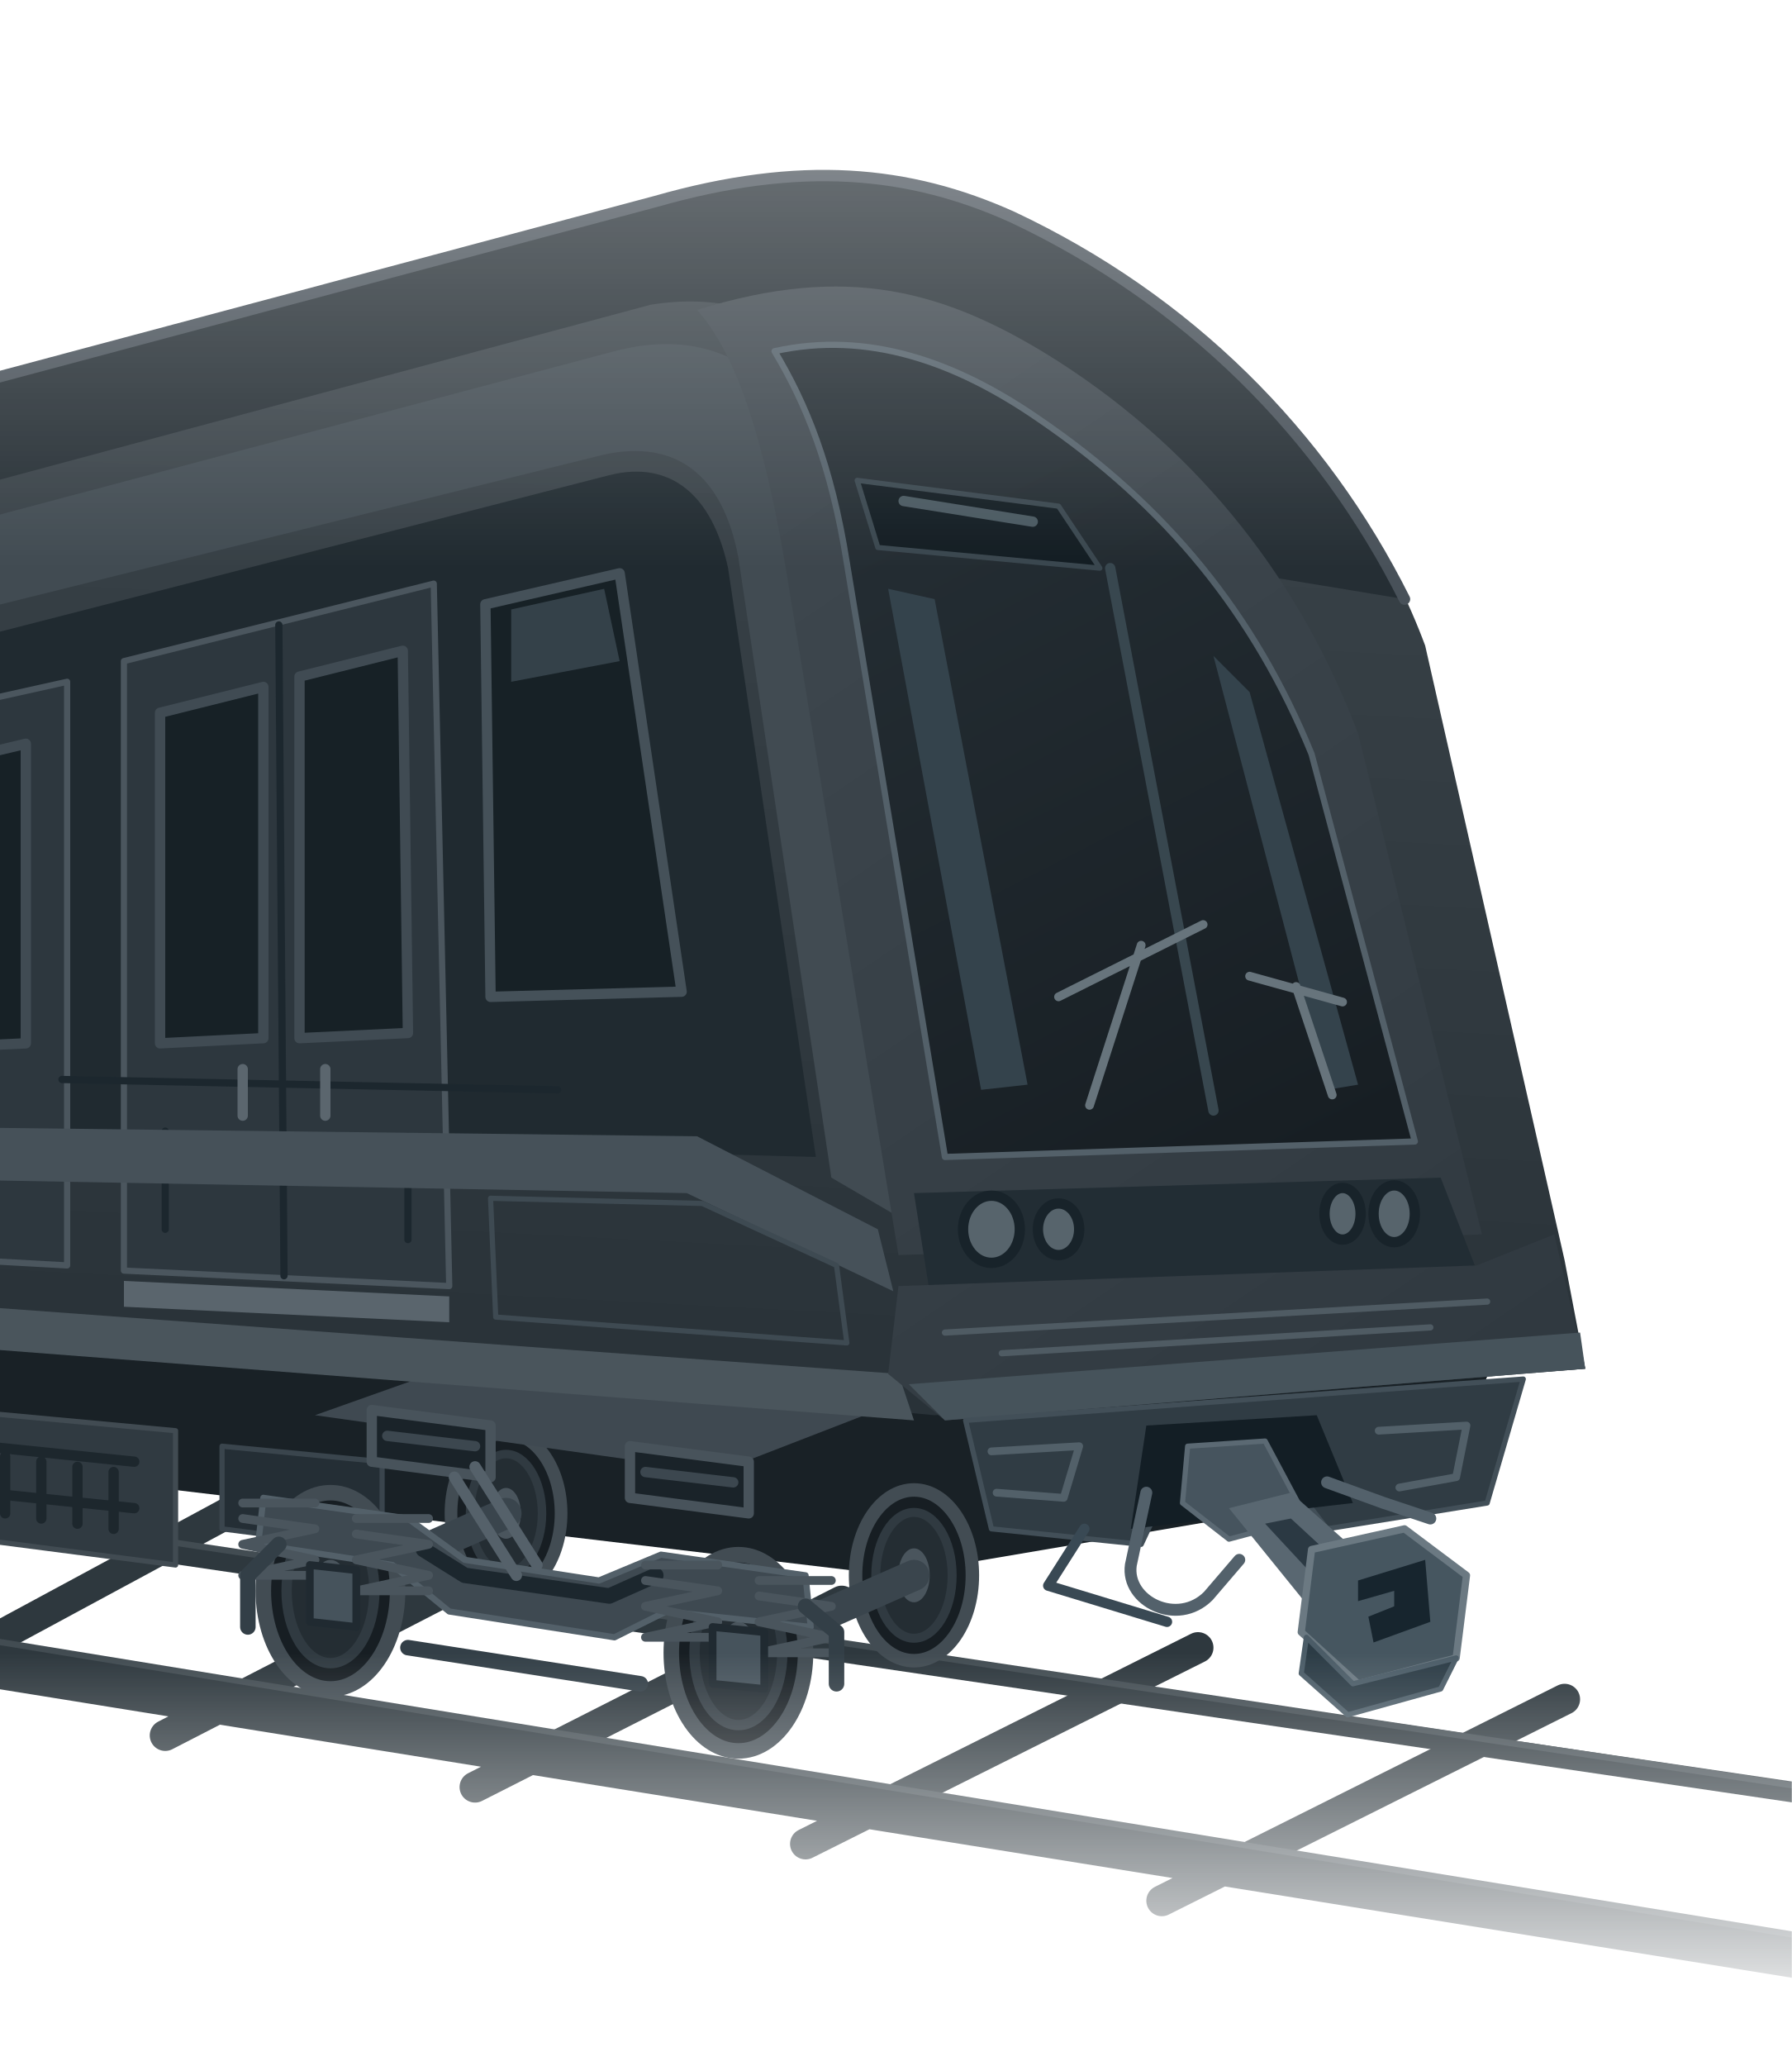
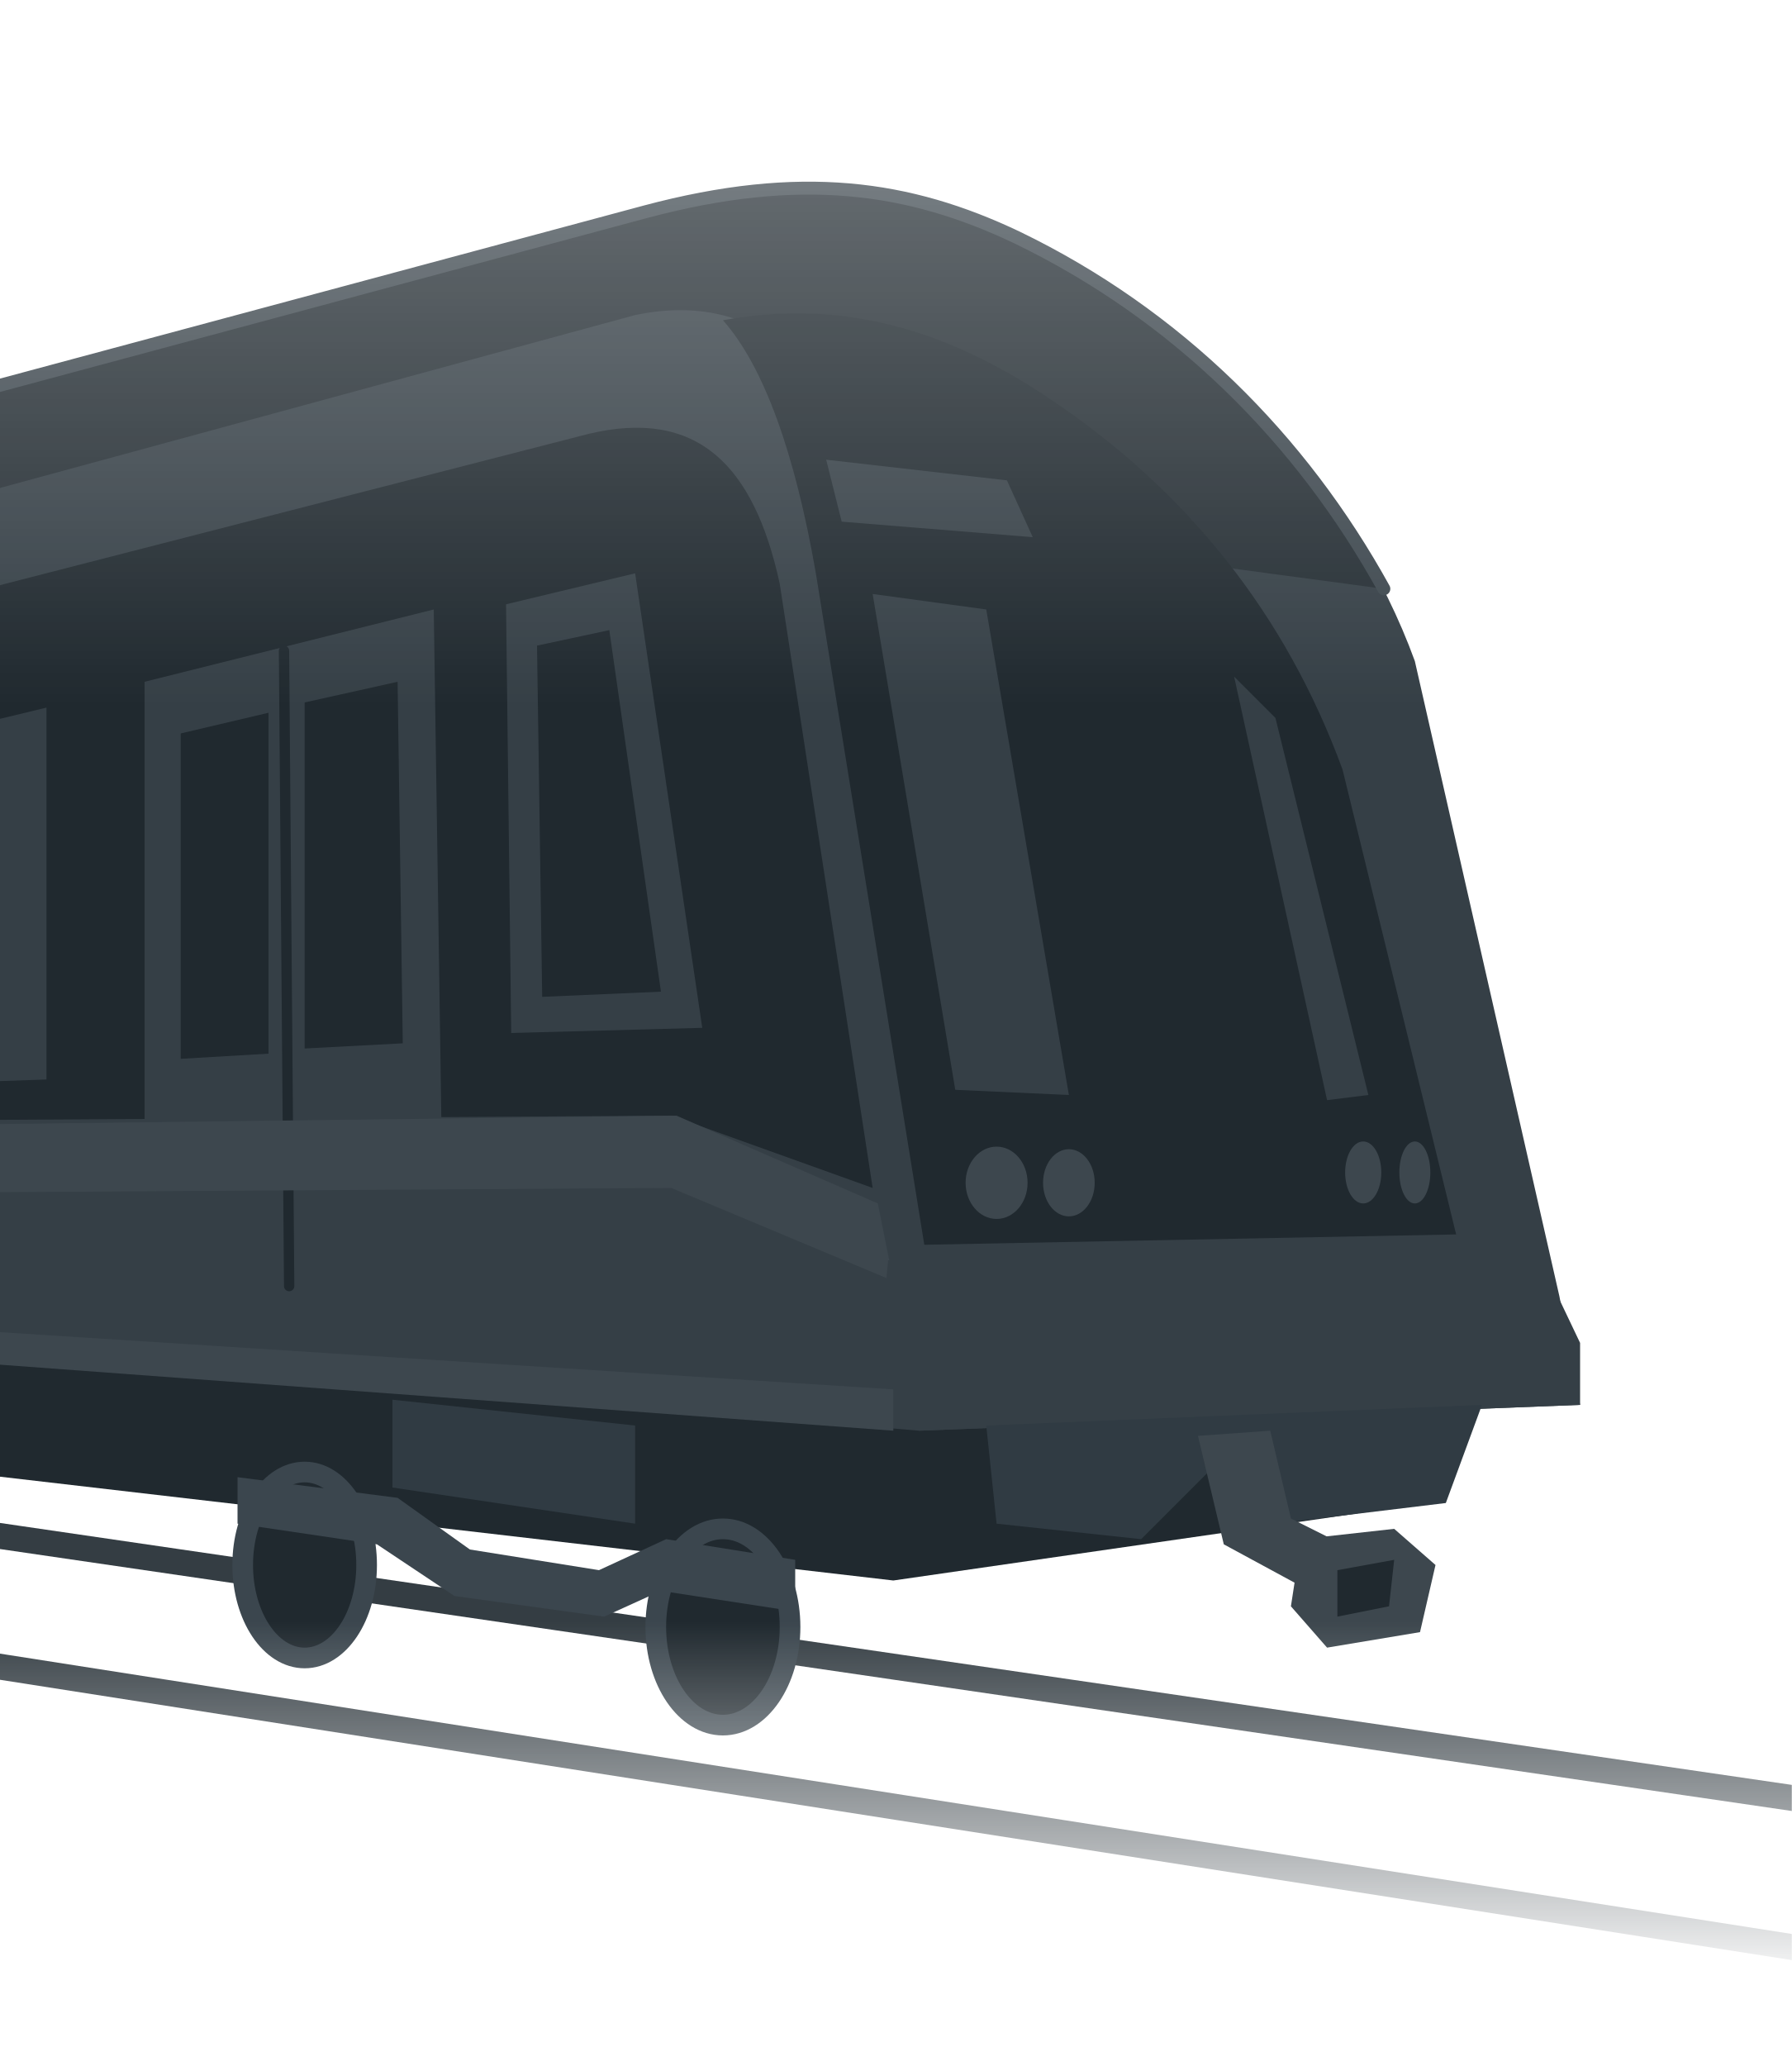
<svg xmlns="http://www.w3.org/2000/svg" viewBox="0 40 347 400" fill="none">
  <defs>
-     <linearGradient id="side" x1="90" y1="115" x2="80" y2="308" gradientUnits="userSpaceOnUse">
-       <stop stop-color="#394248" />
-       <stop offset="1" stop-color="#293238" />
-     </linearGradient>
-     <linearGradient id="cab" x1="171" y1="121" x2="294" y2="302" gradientUnits="userSpaceOnUse">
-       <stop stop-color="#3e474e" />
-       <stop offset="1" stop-color="#303940" />
-     </linearGradient>
-     <linearGradient id="glass" x1="198" y1="129" x2="264" y2="258" gradientUnits="userSpaceOnUse">
-       <stop stop-color="#242d33" />
-       <stop offset="1" stop-color="#171e23" />
-     </linearGradient>
-     <linearGradient id="fade" x1="0" y1="60" x2="0" y2="435" gradientUnits="userSpaceOnUse">
-       <stop stop-color="white" stop-opacity=".65" />
-       <stop offset=".24" stop-color="white" />
+     <linearGradient id="fade" x1="0" y1="70" x2="0" y2="425" gradientUnits="userSpaceOnUse">
+       <stop stop-color="white" stop-opacity=".7" />
+       <stop offset=".3" stop-color="white" />
      <stop offset=".8" stop-color="white" />
      <stop offset="1" stop-color="white" stop-opacity="0" />
    </linearGradient>
    <mask id="scene">
      <path d="M0 40h347v400H0z" fill="url(#fade)" />
    </mask>
-     <g id="wheel">
-       <ellipse rx="13" ry="19" fill="#171e23" stroke="#424c53" stroke-width="3" />
-       <ellipse rx="8.5" ry="14" fill="#242d33" stroke="#303a41" stroke-width="2" />
-       <ellipse rx="3.5" ry="6" fill="#4a555d" />
-     </g>
-     <g id="spring" stroke="#4a555d" stroke-width="1.7" stroke-linejoin="round">
-       <path d="M-7-7H7M-7-4 7-2-7 1 7 4-7 7H7" />
-     </g>
  </defs>
  <g mask="url(#scene)" stroke-linejoin="round" stroke-linecap="round">
-     <g stroke="#2e383e">
-       <path d="m-25 360 379 61m-373-54 63-34m-12 43 68-35m-8 45 71-36m-7 47 76-38m-7 49 78-39" stroke-width="6" />
-       <path d="m-26 356 387 63m-387-87 387 57" stroke-width="4" />
+     <path d="m-30 358 390 61m-390-86 390 57" stroke="#343d43" stroke-width="5" />
+     <path d="m-25 300 198 16 99-5-9 22-90 13-198-23Z" fill="#20292f" />
+     <g fill="#20292f" stroke="#3b464e" stroke-width="4">
+       <ellipse cx="59" cy="343" rx="12" ry="18" />
+       <ellipse cx="140" cy="355" rx="13" ry="19" />
    </g>
-     <path d="m-24 354 380 62m-380-86 380 57" stroke="#424c52" stroke-width="1.2" />
-     <path d="m-29 289 207 19 112-6-11 25-106 18-202-24Z" fill="#192126" />
-     <path d="m-20 312 54 5v26l-54-7Z" fill="#303a41" stroke="#414b52" />
-     <path d="m-13 319 39 4m-39 5 39 4m-39-1v-11m7 12v-11m7 12v-11m7 12v-11m7 12v-11m7 12v-11" stroke="#1d272d" stroke-width="2" />
-     <path d="m43 320 31 3v17l-31-4Z" fill="#242e35" stroke="#3a454d" />
-     <use href="#wheel" transform="translate(98 333) scale(.82)" />
-     <use href="#wheel" transform="translate(177 345) scale(.87)" />
-     <path d="m64 348 34-15m45 27 34-15" stroke="#3a454d" stroke-width="6" />
-     <use href="#wheel" transform="translate(64 348)" />
-     <use href="#wheel" transform="translate(143 360)" />
-     <path d="m61 314 78 11 31-12-78-10Z" fill="#3f4951" />
-     <path d="m72 313 23 3v10l-23-3Zm50 7 23 3v10l-23-3Z" fill="#1a2329" stroke="#48535b" stroke-width="2" />
-     <path d="m75 318 17 2m33 5 17 2" stroke="#3c474f" stroke-width="2" />
-     <path d="m51 330 28 4 11 8 26 4 12-5 28 4 1 10-28-3-10 5-32-5-11-9-26-4Z" fill="#3e4951" stroke="#536069" stroke-width="1.2" />
-     <path d="m82 340 8 5 28 4 9-4" stroke="#1c272e" stroke-width="3" />
-     <use href="#spring" transform="translate(54 338)" />
-     <use href="#spring" transform="translate(76 341)" />
-     <use href="#spring" transform="translate(132 350)" />
-     <use href="#spring" transform="translate(154 353)" />
-     <path d="m60 343 9 1v11l-9-1Zm78 12 10 1v11l-10-1Z" fill="#46535c" stroke="#202a31" stroke-width="1.5" />
-     <path d="m88 326 12 19m-8-21 12 19" stroke="#55616a" stroke-width="2.2" />
-     <path d="m79 359 45 7m-70-27-6 6v10m108-4 6 5v10" stroke="#333f47" stroke-width="3" />
-     <path d="m-34 122 161-43c28-8 49-6 69 3 37 17 67 48 80 83l27 119 4 21-126 9-215-20Z" fill="url(#side)" />
-     <path d="m-34 122 161-43c28-8 49-6 69 3 35 16 60 42 76 74l-97-16c-8-30-24-45-49-41l-160 43Z" fill="#252e34" />
-     <path d="m-34 122 161-43c28-8 49-6 69 3 34 16 60 42 76 74" stroke="#485159" stroke-width="2.2" />
-     <path d="m-24 146 143-38c23-6 38 8 44 35l22 139-24-14-18-120c-3-16-12-23-26-20l-141 35Z" fill="#414b52" />
-     <path d="m-30 170 148-38c12-3 20 4 23 18l17 114-188-5Z" fill="#202a30" />
-     <path d="m-23 180 36-8v113l-36-2Zm47-12 60-15 3 136-63-3Z" fill="#2d373e" stroke="#4b565e" stroke-width="1.2" />
-     <path d="m-16 189 21-5v58l-21 1Zm47-11 20-5v68l-20 1Zm27-7 20-5 1 74-21 1Z" fill="#172126" stroke="#404b53" stroke-width="2" />
-     <path d="m54 161 1 126m-43-38 96 2M32 259v19m47-18v20" stroke="#1c272e" stroke-width="1.4" />
-     <path d="M47 247v9m16-9v9" stroke="#5b666e" stroke-width="2" />
-     <path d="m94 157 26-6 12 81-37 1Z" fill="#172126" stroke="#455159" stroke-width="2" />
-     <path d="m99 158 18-4 3 14-21 4Z" fill="#344149" />
-     <path d="m-31 258 166 2 35 18 3 12-40-19-164-3Z" fill="#465159" />
-     <path d="m95 272 41 1 26 12 2 15-68-5Z" stroke="#3e4a52" />
-     <path d="m-31 291 205 15 3 9-208-16Z" fill="#4a555c" />
-     <path d="m24 288 63 3v5l-63-3Z" fill="#5a656d" />
-     <path d="M135 100c29-9 48-4 70 10 28 18 47 43 58 72l24 97-113 4-22-134c-4-23-9-40-17-49Z" fill="url(#cab)" />
-     <path d="M150 108c18-4 35 2 51 13 25 17 42 38 53 65l20 75-91 3-19-115c-3-19-8-31-14-41Z" fill="url(#glass)" stroke="#536069" stroke-width="1.2" />
-     <path d="m166 133 39 5 8 12-43-4Z" fill="#121c22" stroke="#39464e" />
-     <path d="m175 137 25 4" stroke="#48575f" stroke-width="2" />
-     <path d="m172 154 9 2 18 94-9 1Zm63 13 7 7 21 76-6 1Z" fill="#34434c" />
-     <path d="m215 150 20 105" stroke="#38474f" stroke-width="2" />
-     <path d="m211 254 10-31m-16 10 28-14m25 33-7-21m-9-2 18 5" stroke="#67747c" stroke-width="1.7" />
-     <path d="m177 271 102-3 7 18-106 4Z" fill="#222d34" />
-     <g fill="#57646c" stroke="#18232a" stroke-width="2">
-       <ellipse cx="192" cy="278" rx="5.5" ry="6.5" />
-       <ellipse cx="205" cy="278" rx="4" ry="5" />
-       <ellipse cx="260" cy="275" rx="3.5" ry="5" />
-       <ellipse cx="270" cy="275" rx="4" ry="5.5" />
+     <path d="m46 326 31 4 14 10 25 4 13-6 25 4v10l-26-4-11 5-29-4-15-10-27-4Z" fill="#3b464e" />
+     <path d="m76 311 47 5v19l-47-7Z" fill="#303b43" />
+     <path d="m-35 124 160-43c30-8 51-5 72 5 37 18 65 49 77 82l28 123 4 21-128 5-213-18Z" fill="#353f46" />
+     <path d="m-35 124 160-43c30-8 51-5 72 5 31 15 55 39 71 68l-97-13c-8-30-24-45-48-40l-158 43Z" fill="#252e34" />
+     <path d="m-35 124 160-43c30-8 51-5 72 5 31 15 55 39 71 68" stroke="#3d474e" stroke-width="2.5" />
+     <path d="m-30 161 144-37c21-5 32 6 37 29l18 117-39-14-160 1Z" fill="#20292f" />
+     <path d="m-20 184 29-7v72l-29 1Zm48-12 56-14 2 134-58-4Z" fill="#353f46" />
+     <path d="m35 182 17-4v66l-17 1Zm24-6 18-4 1 70-19 1Z" fill="#20292f" />
+     <path d="m55 166 1 123" stroke="#20292f" stroke-width="2" />
+     <path d="m98 157 25-6 13 88-37 1Z" fill="#353f46" />
+     <path d="m104 165 14-3 10 70-23 1Z" fill="#20292f" />
+     <path d="m-30 258 161-2 39 17 3 15-43-18-160 1Z" fill="#3d474e" />
+     <path d="m-30 296 203 13v8l-203-15Z" fill="#3d474e" />
+     <path d="M140 102c22-4 42 1 63 15 27 18 46 42 57 72l22 90-103 2-21-130c-4-23-10-40-18-49Z" fill="#20292f" />
+     <path d="m160 129 35 4 5 11-37-3Zm9 26 22 3 16 94-22-1Zm70 16 8 8 18 73-8 1Z" fill="#353f46" />
+     <g fill="#3d474e">
+       <ellipse cx="193" cy="269" rx="6" ry="7" />
+       <ellipse cx="207" cy="269" rx="5" ry="6.5" />
+       <ellipse cx="264" cy="267" rx="3.5" ry="6" />
+       <ellipse cx="274" cy="267" rx="3" ry="6" />
    </g>
-     <path d="m174 289 112-4 15-6 6 26-124 10-11-9Z" fill="url(#cab)" />
-     <path d="m183 298 105-6m-94 10 83-5" stroke="#4f5b63" stroke-width="1.2" />
-     <path d="m176 308 130-10 1 7-124 10Z" fill="#46535b" />
-     <path d="m187 315 108-8-7 24-31 5-10-13-19 1-7 15-29-3Z" fill="#303c44" stroke="#424f58" />
-     <path d="m222 316 33-2 7 17-43 5Z" fill="#131e25" />
-     <path d="m192 321 17-1-3 10-13-1m74-12 17-1-2 10-11 2" stroke="#526069" stroke-width="1.5" />
-     <path d="m230 320 15-1 8 15-15 4-9-7Z" fill="#46545e" stroke="#5b6973" />
-     <path d="m238 332 12-3 18 16-13 8Z" fill="#596771" />
-     <path d="m245 335 5-1 13 12-5 3Z" fill="#2b3943" />
-     <path d="m254 340 18-4 12 9-2 16-19 5-11-10Z" fill="#465660" stroke="#6b7982" stroke-width="1.4" />
-     <path d="m263 346 13-4 1 12-11 4-1-5 5-2v-3l-7 2Z" fill="#17252e" />
-     <path d="m253 357 9 9 20-5-3 6-18 5-9-8Z" fill="#2c3c46" stroke="#4b5c67" />
-     <path d="m222 329-3 14c-1 7 9 12 15 6l6-7m17-15 11 4 9 3" stroke="#53616b" stroke-width="2.3" />
-     <path d="m210 336-7 11 23 7" stroke="#394954" stroke-width="2" />
+     <path d="m172 284 111-1 13-4 10 21v12l-128 5-8-13Z" fill="#353f46" />
+     <path d="m191 316 96-4-7 19-33 4-13-10-13 13-28-3Z" fill="#303b43" />
+     <path d="m232 318 14-1 4 17 16 8-5 10-24-13Z" fill="#3d474e" />
+     <path d="m252 338 18-2 8 7-3 13-18 3-7-8Z" fill="#3d474e" />
+     <path d="m259 344 11-2-1 9-10 2Z" fill="#20292f" />
  </g>
</svg>
